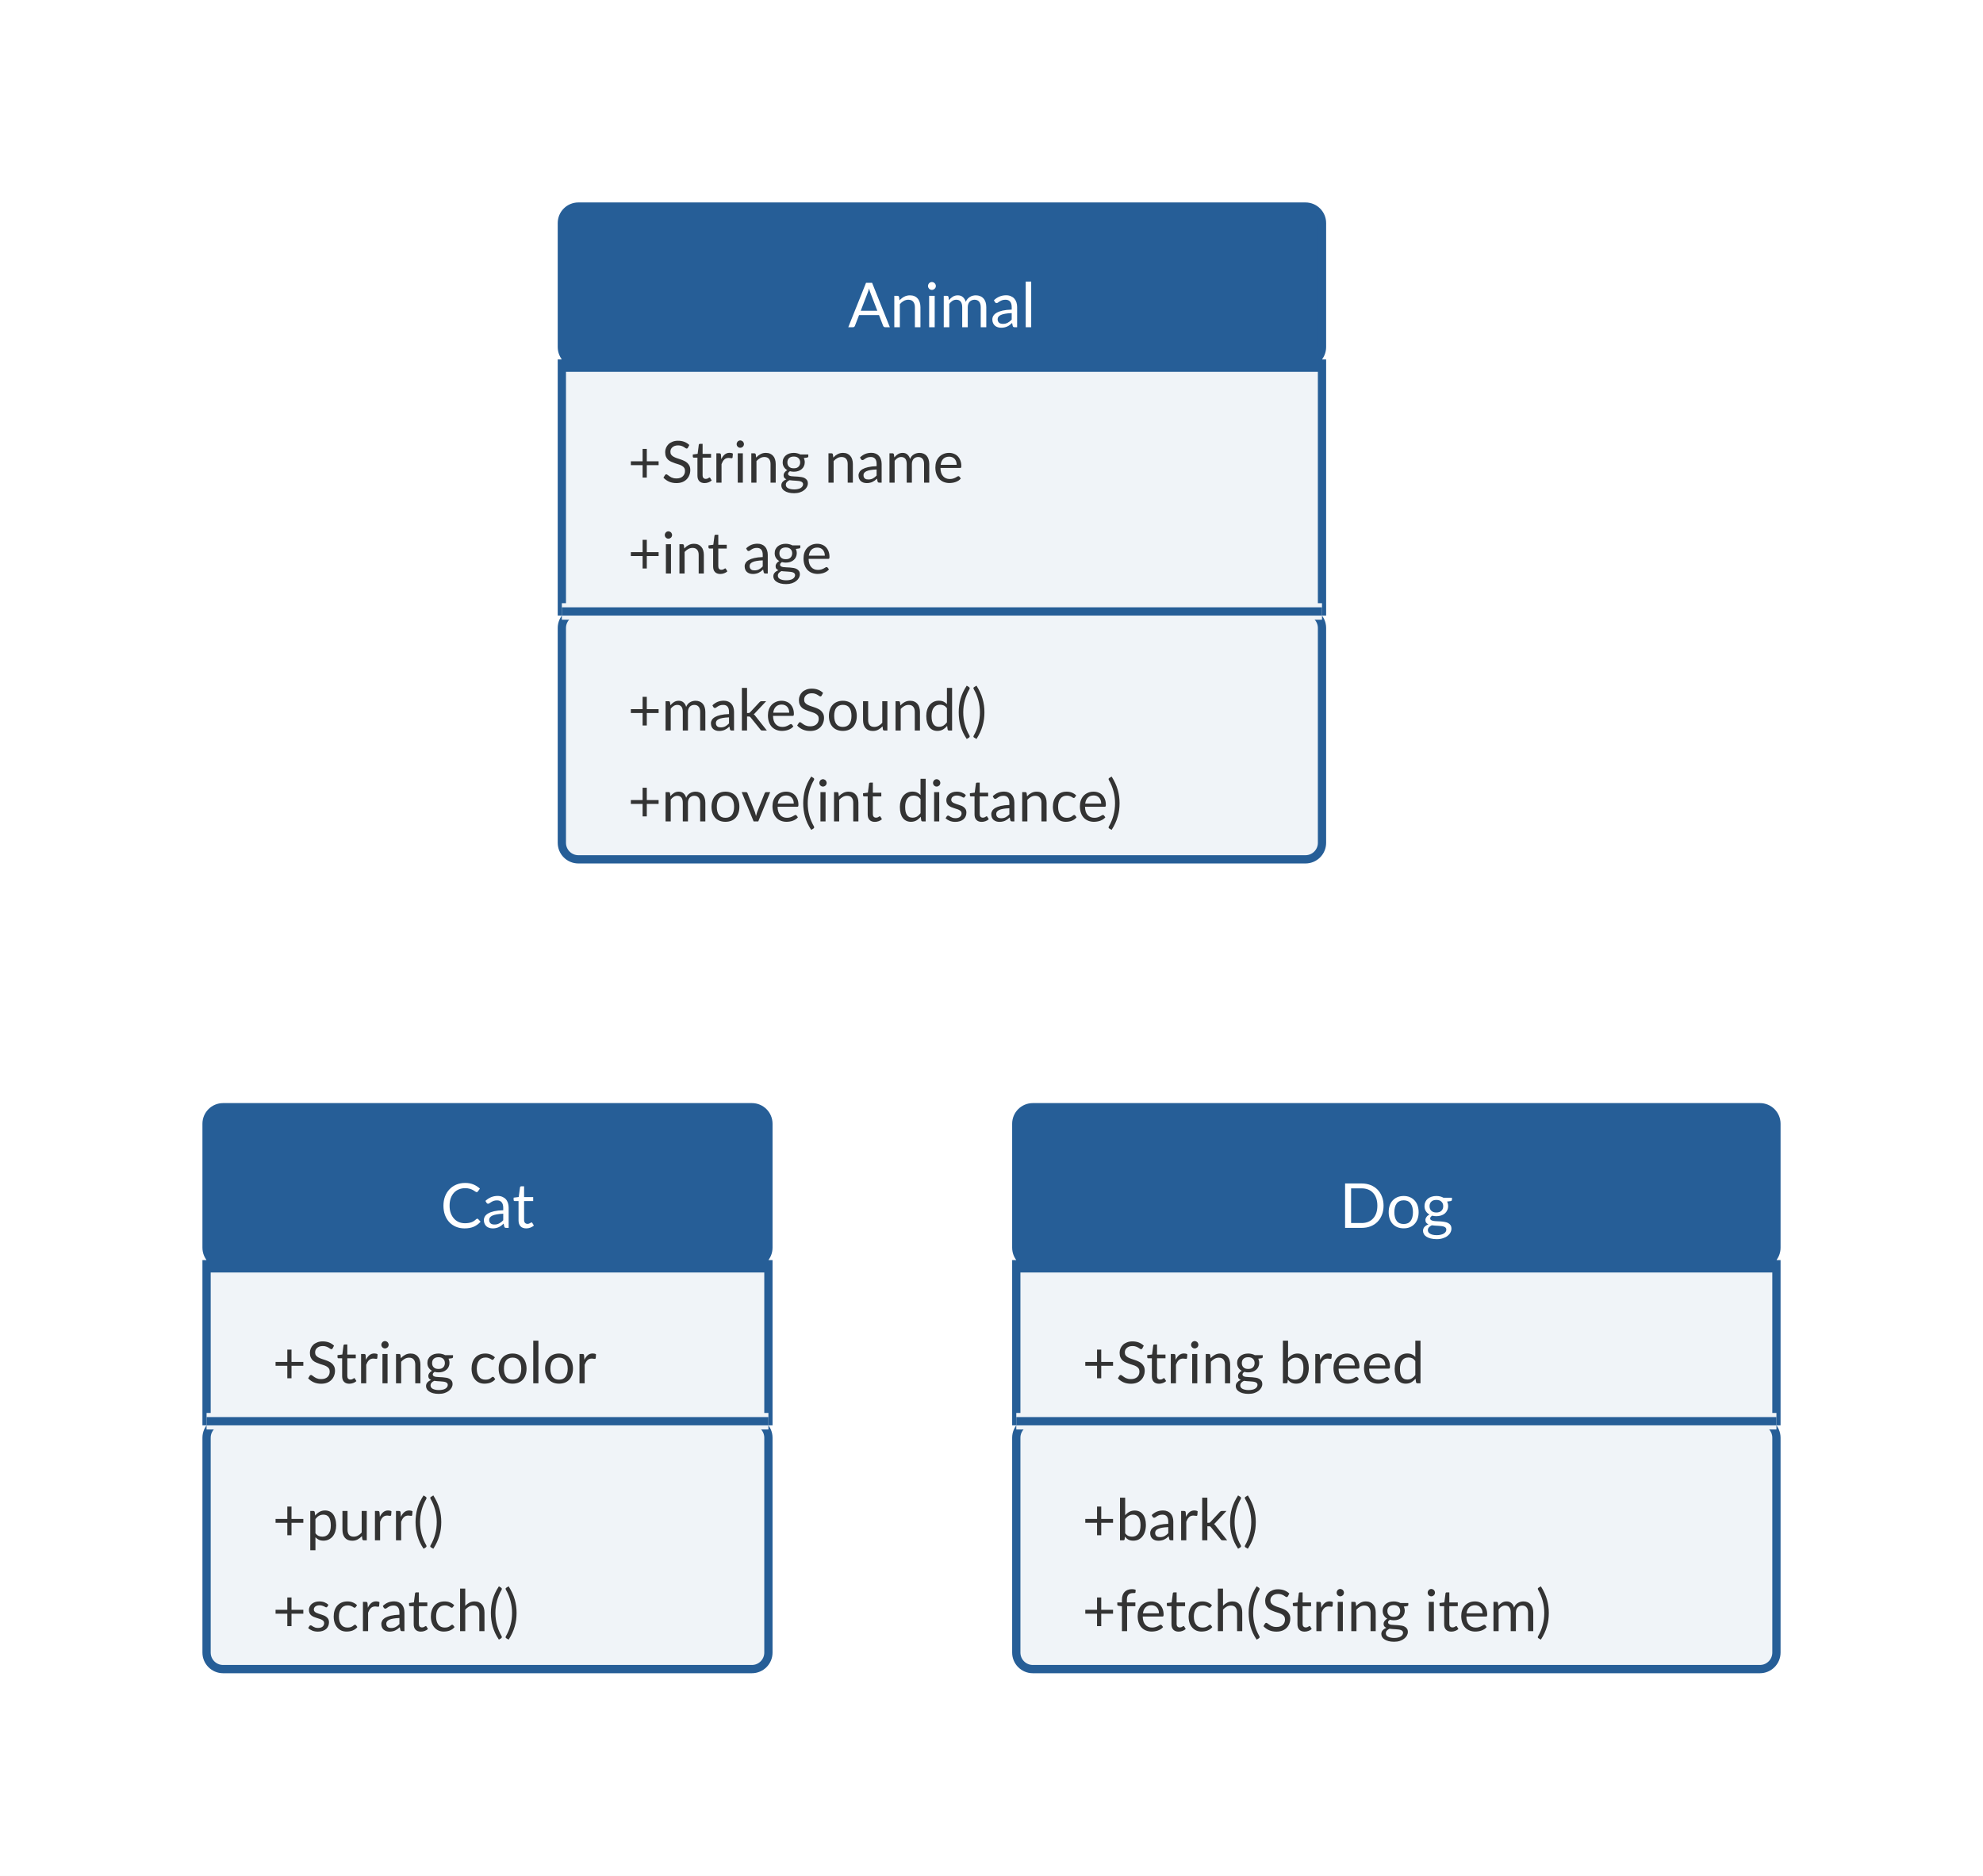
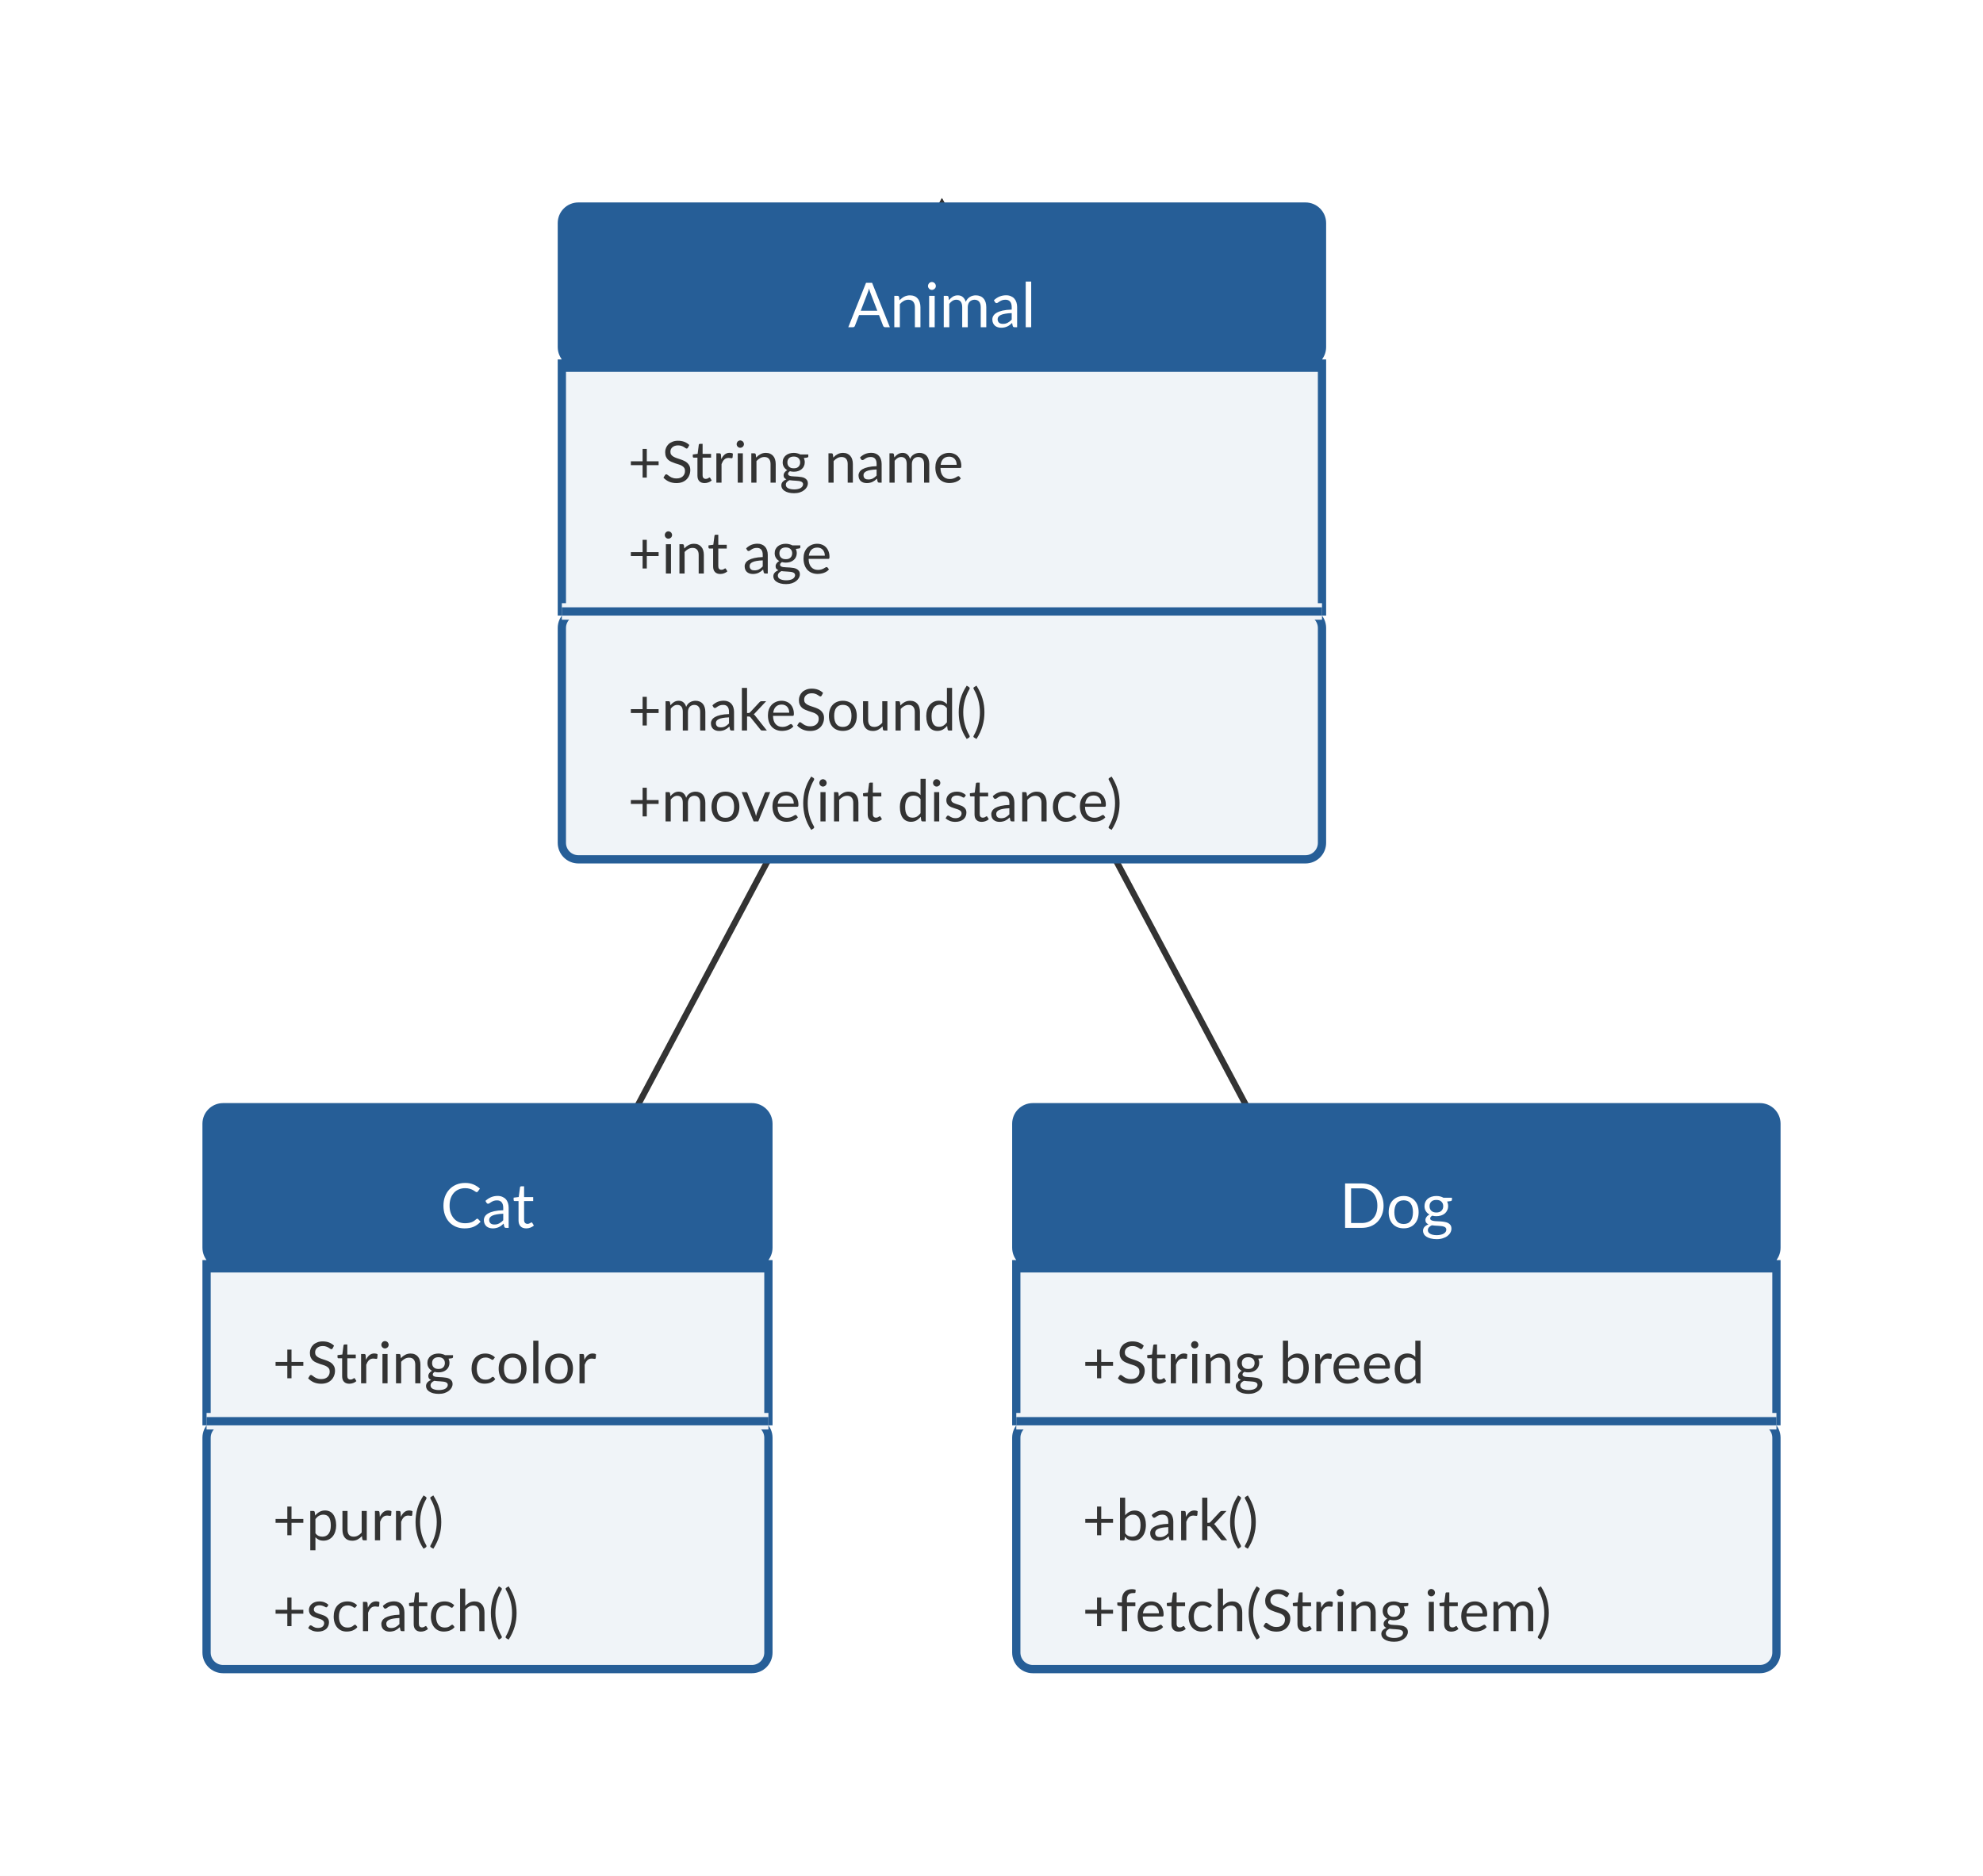
<svg xmlns="http://www.w3.org/2000/svg" width="480" height="454" viewBox="0 0 480 454">
  <style>
    text { font-family: 'Lato', 'Helvetica Neue', Arial, sans-serif; }
    .edge-path { fill: none; stroke-linecap: round; stroke-linejoin: round; }
  </style>
  <rect width="100%" height="100%" fill="white" />
  <rect x="0.0" y="0.0" width="480.0" height="454.0" fill="rgb(255,255,255)" stroke-width="0.0" />
+   <polyline points="228.0,50.0 228.0,129.0 338.0,336.0 338.0,268.0" fill="none" stroke="rgb(51,51,51)" stroke-width="1.5" stroke-linecap="round" stroke-linejoin="round" />
+   <polygon points="228.0,50.0 238.0,68.0 218.0,68.0" fill="rgb(255,255,255)" stroke="rgb(51,51,51)" stroke-width="2.0" />
+   <polyline points="228.0,50.0 228.0,129.0 118.0,336.0 118.0,268.0" fill="none" stroke="rgb(51,51,51)" stroke-width="1.5" stroke-linecap="round" stroke-linejoin="round" />
+   <polygon points="228.0,50.0 238.0,68.0 218.0,68.0" fill="rgb(255,255,255)" stroke="rgb(51,51,51)" stroke-width="2.0" />
  <rect x="136.0" y="50.0" width="184.0" height="38.0" rx="4.0" ry="4.0" fill="rgb(38,94,151)" stroke="rgb(38,94,151)" stroke-width="2.0" />
  <rect x="136.0" y="88.0" width="184.0" height="60.0" fill="rgb(240,244,248)" stroke="rgb(38,94,151)" stroke-width="2.0" />
  <rect x="136.0" y="148.0" width="184.0" height="60.0" rx="4.0" ry="4.0" fill="rgb(240,244,248)" stroke="rgb(38,94,151)" stroke-width="2.0" />
  <rect x="136.0" y="84.0" width="184.0" height="6.0" fill="rgb(38,94,151)" stroke-width="0.0" />
  <line x1="136.0" y1="88.0" x2="320.0" y2="88.0" fill="none" stroke="rgb(38,94,151)" stroke-width="2.0" />
  <rect x="136.0" y="146.0" width="184.0" height="4.0" fill="rgb(240,244,248)" stroke-width="0.0" />
  <line x1="136.0" y1="148.0" x2="320.0" y2="148.0" fill="none" stroke="rgb(38,94,151)" stroke-width="2.0" />
  <text x="228.0" y="73.4" text-anchor="middle" dominant-baseline="central" font-family="Lato, 'Helvetica Neue', Arial, sans-serif" font-size="15.0" fill="rgb(255,255,255)">Animal</text>
  <text x="152.0" y="111.4" text-anchor="start" dominant-baseline="central" font-family="Lato, 'Helvetica Neue', Arial, sans-serif" font-size="14.0" fill="rgb(51,51,51)">+String name</text>
  <text x="152.0" y="133.4" text-anchor="start" dominant-baseline="central" font-family="Lato, 'Helvetica Neue', Arial, sans-serif" font-size="14.0" fill="rgb(51,51,51)">+int age</text>
  <text x="152.0" y="171.4" text-anchor="start" dominant-baseline="central" font-family="Lato, 'Helvetica Neue', Arial, sans-serif" font-size="14.0" fill="rgb(51,51,51)">+makeSound()</text>
  <text x="152.0" y="193.4" text-anchor="start" dominant-baseline="central" font-family="Lato, 'Helvetica Neue', Arial, sans-serif" font-size="14.0" fill="rgb(51,51,51)">+move(int distance)</text>
  <rect x="246.0" y="268.0" width="184.0" height="38.0" rx="4.0" ry="4.0" fill="rgb(38,94,151)" stroke="rgb(38,94,151)" stroke-width="2.0" />
  <rect x="246.0" y="306.0" width="184.0" height="38.0" fill="rgb(240,244,248)" stroke="rgb(38,94,151)" stroke-width="2.0" />
  <rect x="246.0" y="344.0" width="184.0" height="60.0" rx="4.0" ry="4.0" fill="rgb(240,244,248)" stroke="rgb(38,94,151)" stroke-width="2.0" />
  <rect x="246.0" y="302.0" width="184.0" height="6.0" fill="rgb(38,94,151)" stroke-width="0.0" />
  <line x1="246.0" y1="306.0" x2="430.0" y2="306.0" fill="none" stroke="rgb(38,94,151)" stroke-width="2.0" />
  <rect x="246.0" y="342.0" width="184.0" height="4.0" fill="rgb(240,244,248)" stroke-width="0.0" />
  <line x1="246.0" y1="344.0" x2="430.0" y2="344.0" fill="none" stroke="rgb(38,94,151)" stroke-width="2.0" />
  <text x="338.0" y="291.4" text-anchor="middle" dominant-baseline="central" font-family="Lato, 'Helvetica Neue', Arial, sans-serif" font-size="15.0" fill="rgb(255,255,255)">Dog</text>
  <text x="262.0" y="329.4" text-anchor="start" dominant-baseline="central" font-family="Lato, 'Helvetica Neue', Arial, sans-serif" font-size="14.0" fill="rgb(51,51,51)">+String breed</text>
  <text x="262.0" y="367.4" text-anchor="start" dominant-baseline="central" font-family="Lato, 'Helvetica Neue', Arial, sans-serif" font-size="14.0" fill="rgb(51,51,51)">+bark()</text>
  <text x="262.0" y="389.4" text-anchor="start" dominant-baseline="central" font-family="Lato, 'Helvetica Neue', Arial, sans-serif" font-size="14.0" fill="rgb(51,51,51)">+fetch(String item)</text>
  <rect x="50.0" y="268.0" width="136.0" height="38.0" rx="4.0" ry="4.0" fill="rgb(38,94,151)" stroke="rgb(38,94,151)" stroke-width="2.0" />
  <rect x="50.0" y="306.0" width="136.0" height="38.0" fill="rgb(240,244,248)" stroke="rgb(38,94,151)" stroke-width="2.0" />
  <rect x="50.0" y="344.0" width="136.0" height="60.0" rx="4.0" ry="4.0" fill="rgb(240,244,248)" stroke="rgb(38,94,151)" stroke-width="2.0" />
  <rect x="50.0" y="302.0" width="136.0" height="6.0" fill="rgb(38,94,151)" stroke-width="0.0" />
  <line x1="50.0" y1="306.0" x2="186.0" y2="306.0" fill="none" stroke="rgb(38,94,151)" stroke-width="2.0" />
  <rect x="50.0" y="342.0" width="136.0" height="4.0" fill="rgb(240,244,248)" stroke-width="0.0" />
  <line x1="50.0" y1="344.0" x2="186.0" y2="344.0" fill="none" stroke="rgb(38,94,151)" stroke-width="2.0" />
  <text x="118.0" y="291.4" text-anchor="middle" dominant-baseline="central" font-family="Lato, 'Helvetica Neue', Arial, sans-serif" font-size="15.0" fill="rgb(255,255,255)">Cat</text>
  <text x="66.0" y="329.4" text-anchor="start" dominant-baseline="central" font-family="Lato, 'Helvetica Neue', Arial, sans-serif" font-size="14.0" fill="rgb(51,51,51)">+String color</text>
  <text x="66.0" y="367.4" text-anchor="start" dominant-baseline="central" font-family="Lato, 'Helvetica Neue', Arial, sans-serif" font-size="14.0" fill="rgb(51,51,51)">+purr()</text>
  <text x="66.0" y="389.4" text-anchor="start" dominant-baseline="central" font-family="Lato, 'Helvetica Neue', Arial, sans-serif" font-size="14.0" fill="rgb(51,51,51)">+scratch()</text>
</svg>
